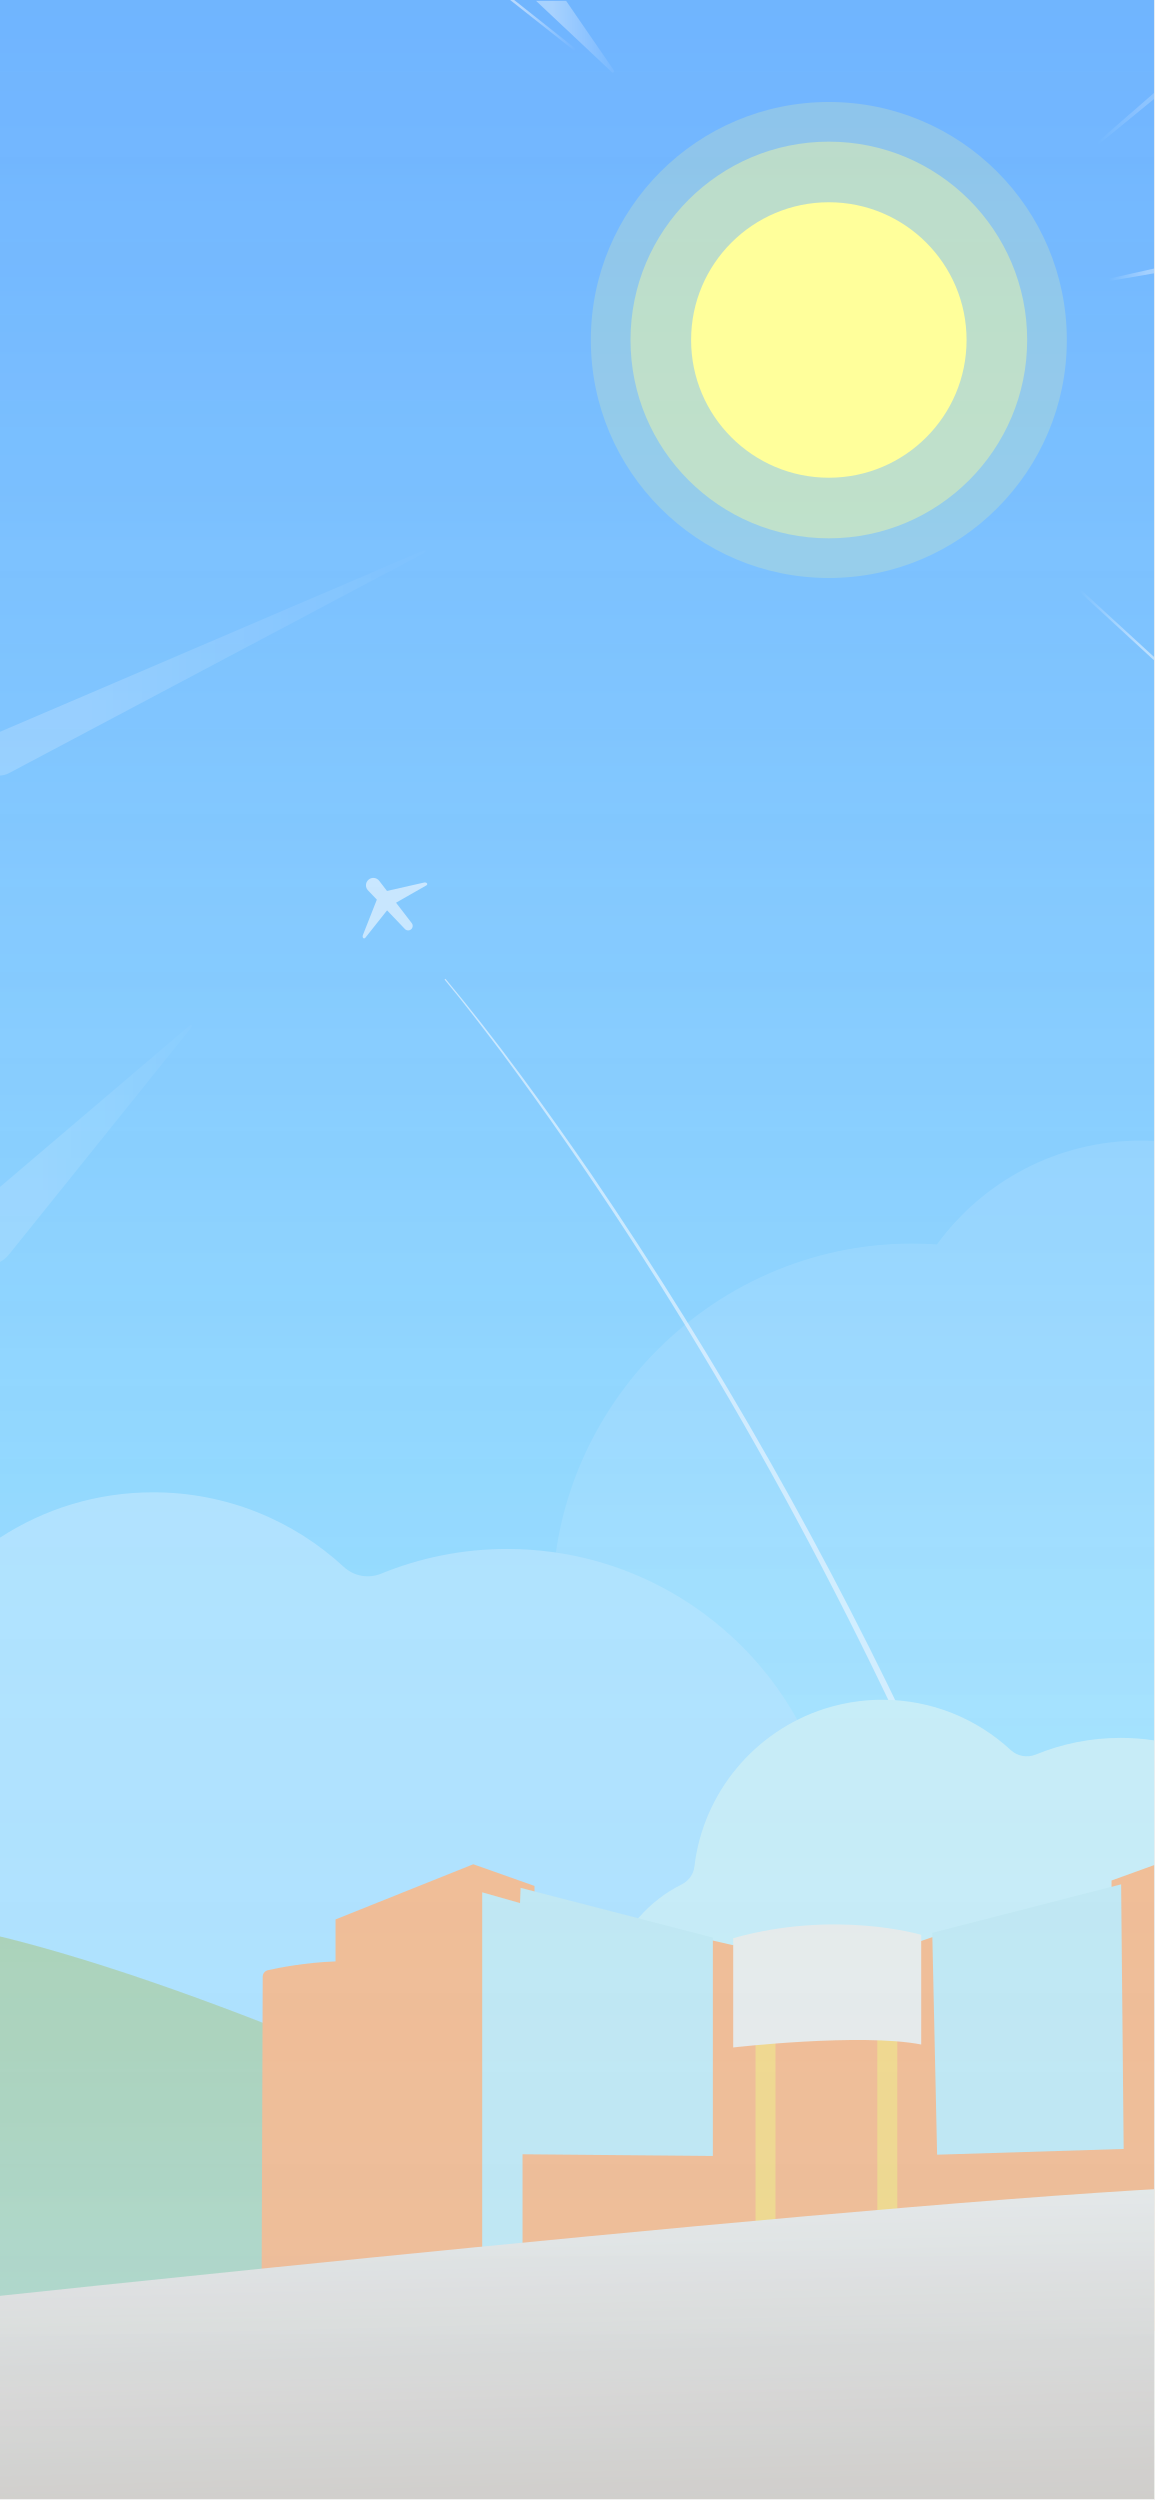
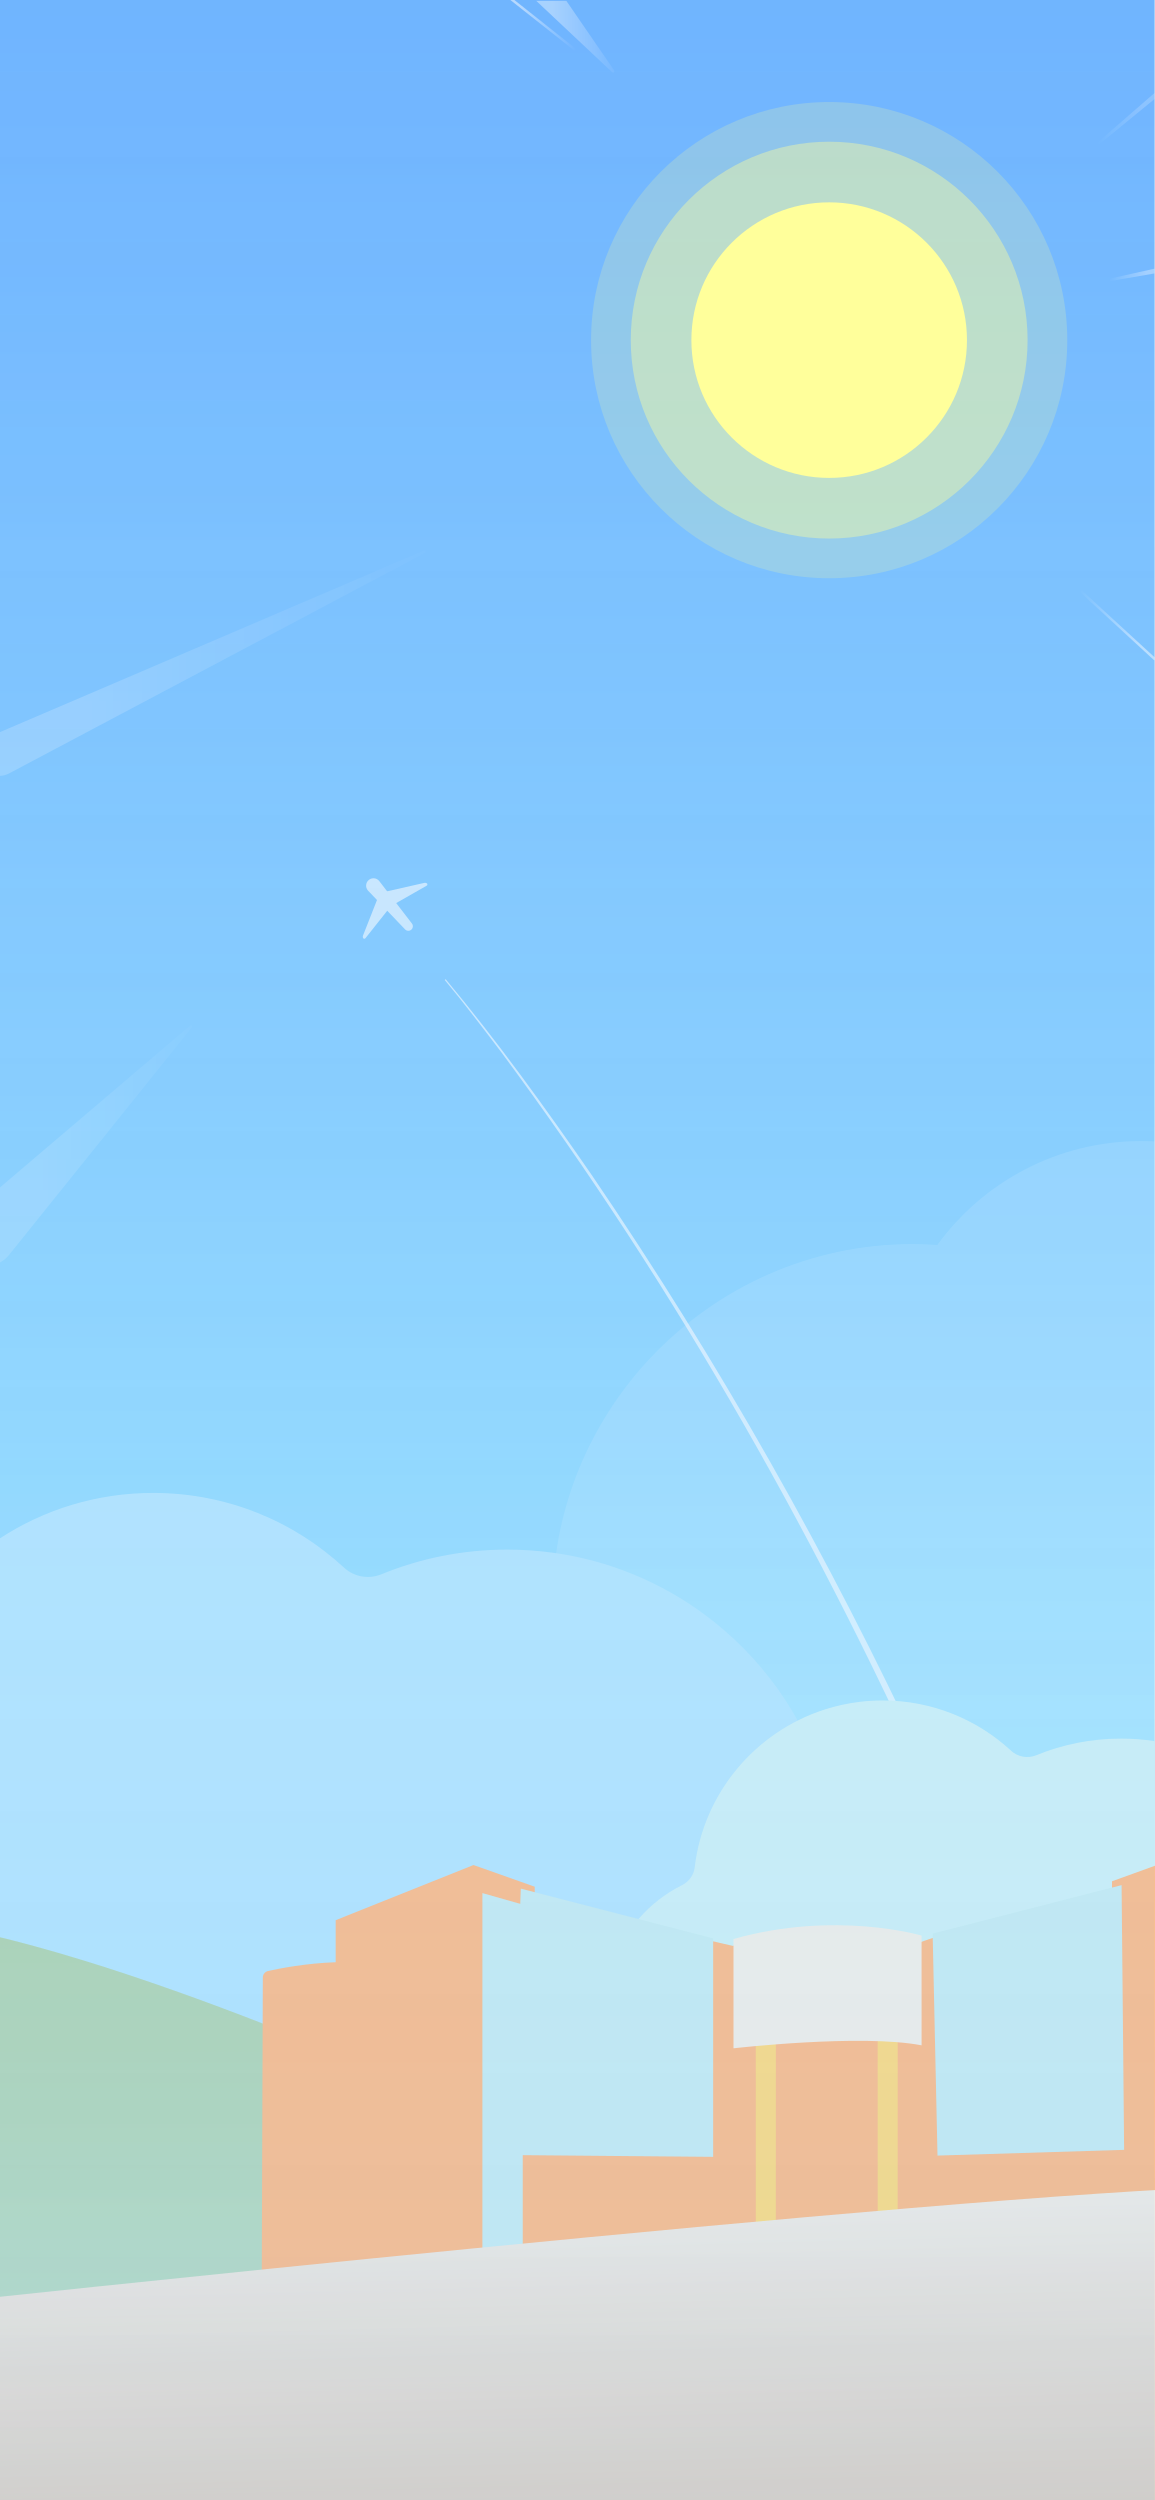
- <svg xmlns="http://www.w3.org/2000/svg" width="921" height="1995" viewBox="0 0 921 1995" fill="none">
-   <g clip-path="url(#clip0_68_127)">
-     <path d="M920.96 -0.02H0V1994.16H920.96V-0.02Z" fill="url(#paint0_linear_68_127)" />
-     <g opacity="0.5">
-       <path d="M920.96 524.28V526.64C920.71 526.64 920.47 526.55 920.28 526.38L861.97 472.68C861.59 472.33 861.56 471.73 861.92 471.35C862.27 470.97 862.87 470.94 863.25 471.3L920.96 524.28Z" fill="url(#paint1_linear_68_127)" />
+ <svg xmlns="http://www.w3.org/2000/svg" id="Layer_1" viewBox="0 0 920.96 1994.18">
+   <defs>
+     <style>.cls-1{fill:url(#linear-gradient-2);}.cls-2,.cls-3{fill:#fff;}.cls-3{opacity:.12;}.cls-4{opacity:.5;}.cls-5{fill:url(#linear-gradient-6);}.cls-6{fill:#f4f2e9;}.cls-7,.cls-8,.cls-9{opacity:.2;}.cls-10{opacity:.35;}.cls-8,.cls-11,.cls-12{fill:#ffff9b;}.cls-13{fill:#ffde82;}.cls-14{fill:url(#linear-gradient-10);}.cls-15,.cls-16{opacity:.15;}.cls-17,.cls-12{opacity:.4;}.cls-18{fill:#c9eff2;}.cls-16{fill:url(#linear-gradient-11);}.cls-19{fill:url(#linear-gradient-5);}.cls-20{fill:#d0f4f7;}.cls-9{fill:#aed097;}.cls-21{fill:#b6e8ff;}.cls-22{fill:url(#linear-gradient-7);}.cls-23{opacity:.6;}.cls-24{fill:url(#linear-gradient-3);}.cls-25{fill:url(#linear-gradient);}.cls-26{fill:#ffbf8a;}.cls-27{fill:url(#linear-gradient-9);opacity:.8;}.cls-28{fill:url(#linear-gradient-4);}.cls-29{fill:url(#linear-gradient-8);}</style>
+     <linearGradient id="linear-gradient" x1="460.48" y1="-374.34" x2="460.48" y2="2046.85" gradientUnits="userSpaceOnUse">
+       <stop offset="0" stop-color="#69aeff" />
+       <stop offset=".19" stop-color="#71b6ff" />
+       <stop offset=".5" stop-color="#88cfff" />
+       <stop offset=".76" stop-color="#a1e8ff" />
+       <stop offset=".82" stop-color="#a4e9fc" />
+       <stop offset=".87" stop-color="#afecf5" />
+       <stop offset=".92" stop-color="#c2f1e9" />
+       <stop offset=".97" stop-color="#dcf9d8" />
+       <stop offset="1" stop-color="#eeffcd" />
+     </linearGradient>
+     <linearGradient id="linear-gradient-2" x1="861.67" y1="498.85" x2="920.96" y2="498.85" gradientUnits="userSpaceOnUse">
+       <stop offset="0" stop-color="#fff" stop-opacity="0" />
+       <stop offset=".36" stop-color="#fff" stop-opacity=".45" />
+       <stop offset=".82" stop-color="#fff" />
+     </linearGradient>
+     <linearGradient id="linear-gradient-3" x1="407.05" y1="20.1" x2="459.24" y2="20.1" gradientUnits="userSpaceOnUse">
+       <stop offset=".18" stop-color="#fff" />
+       <stop offset=".64" stop-color="#fff" stop-opacity=".45" />
+       <stop offset="1" stop-color="#fff" stop-opacity="0" />
+     </linearGradient>
+     <linearGradient id="linear-gradient-4" x1="428.48" y1="29.34" x2="498.07" y2="29.34" gradientUnits="userSpaceOnUse">
+       <stop offset=".18" stop-color="#fff" />
+       <stop offset=".64" stop-color="#fff" stop-opacity=".45" />
+       <stop offset="1" stop-color="#fff" stop-opacity="0" />
+     </linearGradient>
+     <linearGradient id="linear-gradient-5" x1="884.92" y1="219.28" x2="921.44" y2="219.28" gradientUnits="userSpaceOnUse">
+       <stop offset="0" stop-color="#fff" stop-opacity="0" />
+       <stop offset=".36" stop-color="#fff" stop-opacity=".45" />
+       <stop offset=".82" stop-color="#fff" />
+     </linearGradient>
+     <linearGradient id="linear-gradient-6" x1="874.93" y1="94.86" x2="921.62" y2="94.86" gradientUnits="userSpaceOnUse">
+       <stop offset="0" stop-color="#fff" stop-opacity="0" />
+       <stop offset=".36" stop-color="#fff" stop-opacity=".45" />
+       <stop offset=".82" stop-color="#fff" />
+     </linearGradient>
+     <linearGradient id="linear-gradient-7" x1=".61" y1="528.96" x2="354.56" y2="528.96" gradientUnits="userSpaceOnUse">
+       <stop offset=".18" stop-color="#fff" />
+       <stop offset=".64" stop-color="#fff" stop-opacity=".45" />
+       <stop offset="1" stop-color="#fff" stop-opacity="0" />
+     </linearGradient>
+     <linearGradient id="linear-gradient-8" x1="1.31" y1="912.46" x2="173.69" y2="912.46" gradientUnits="userSpaceOnUse">
+       <stop offset=".18" stop-color="#fff" />
+       <stop offset=".64" stop-color="#fff" stop-opacity=".45" />
+       <stop offset="1" stop-color="#fff" stop-opacity="0" />
+     </linearGradient>
+     <linearGradient id="linear-gradient-9" x1="83.77" y1="2298.41" x2="83.77" y2="1326.71" gradientUnits="userSpaceOnUse">
+       <stop offset="0" stop-color="#d0f4f7" />
+       <stop offset=".13" stop-color="#c8ece2" />
+       <stop offset=".37" stop-color="#bddfc1" />
+       <stop offset=".6" stop-color="#b4d7aa" />
+       <stop offset=".82" stop-color="#afd19b" />
+       <stop offset="1" stop-color="#aed097" />
+     </linearGradient>
+     <linearGradient id="linear-gradient-10" x1="428.63" y1="1744.67" x2="437.79" y2="2101.87" gradientUnits="userSpaceOnUse">
+       <stop offset="0" stop-color="#f4f2e9" />
+       <stop offset=".38" stop-color="#e7e0d4" />
+       <stop offset="1" stop-color="#d6c7b6" />
+     </linearGradient>
+     <linearGradient id="linear-gradient-11" x1="460.48" y1="-63.94" x2="460.48" y2="1972.72" gradientUnits="userSpaceOnUse">
+       <stop offset="0" stop-color="#80b3f9" stop-opacity=".2" />
+       <stop offset=".62" stop-color="#80b3f9" stop-opacity=".71" />
+       <stop offset="1" stop-color="#80b4f9" />
+     </linearGradient>
+   </defs>
+   <g id="Layer_41">
+     <rect class="cls-25" x="0" y="-.02" width="920.96" height="1994.18" />
+     <g class="cls-4">
+       <path class="cls-1" d="M920.96,524.28v2.36c-.25,0-.49-.09-.68-.26l-58.31-53.7c-.38-.35-.41-.95-.05-1.33,.35-.38,.95-.41,1.33-.05l57.71,52.98Z" />
    </g>
-     <g opacity="0.5">
-       <path d="M459.03 39.85C458.71 40.25 458.11 40.33 457.7 40L407.05 -0.02H410.26L458.88 38.52C459.28 38.85 459.36 39.44 459.03 39.85Z" fill="url(#paint2_linear_68_127)" />
+     <g class="cls-4">
+       <path class="cls-24" d="M459.03,39.85c-.32,.4-.92,.48-1.33,.15L407.05-.02h3.21l48.62,38.54c.4,.33,.48,.92,.15,1.33Z" />
    </g>
-     <g opacity="0.4">
-       <path d="M489.69 57.72C489.31 58.08 488.79 58.07 488.43 57.73L427.74 0.68H451.77L489.83 56.05C490.18 56.56 490.12 57.31 489.69 57.72Z" fill="url(#paint3_linear_68_127)" />
+     <g class="cls-17">
+       <path class="cls-28" d="M489.69,57.72c-.38,.36-.9,.35-1.26,.01L427.74,.68h24.03l38.06,55.37c.35,.51,.29,1.26-.14,1.67Z" />
    </g>
-     <g opacity="0.35">
-       <path d="M920.92 214.31V218.1L885.55 224.23C885.24 224.28 884.96 223.9 884.92 223.36C884.88 222.81 885.1 222.31 885.42 222.24L920.91 214.31H920.92Z" fill="url(#paint4_linear_68_127)" />
+     <g class="cls-10">
+       <path class="cls-19" d="M920.92,214.31v3.79l-35.37,6.13c-.31,.05-.59-.33-.63-.87-.04-.55,.18-1.05,.5-1.12l35.49-7.93Z" />
    </g>
-     <g opacity="0.2">
-       <path d="M920.96 74.13V78.96L876.57 115.36C876.15 115.69 875.53 115.64 875.17 115.24C874.81 114.82 874.86 114.18 875.27 113.82L920.96 74.13Z" fill="url(#paint5_linear_68_127)" />
+     <g class="cls-7">
+       <path class="cls-5" d="M920.96,74.13v4.83l-44.39,36.4c-.42,.33-1.04,.28-1.4-.12-.36-.42-.31-1.06,.1-1.42l45.69-39.69Z" />
    </g>
-     <g opacity="0.2">
-       <path d="M339.16 440.91L7.16 616.97C4.87 618.19 2.43 618.81 0 618.89V583.98L338.3 439.11C338.81 438.89 339.39 439.13 339.61 439.63C339.82 440.12 339.61 440.67 339.16 440.91Z" fill="url(#paint6_linear_68_127)" />
+     <g class="cls-7">
+       <path class="cls-22" d="M339.16,440.91L7.16,616.97c-2.29,1.22-4.73,1.84-7.16,1.92v-34.91l338.3-144.87c.51-.22,1.09,.02,1.31,.52,.21,.49,0,1.04-.45,1.28Z" />
    </g>
-     <g opacity="0.15">
-       <path d="M153.07 819.48L7.08 1001.19C5.07 1003.68 2.65 1005.64 0 1007.07V947.2L151.63 818.09C152.05 817.73 152.68 817.78 153.04 818.2C153.36 818.58 153.36 819.11 153.07 819.48Z" fill="url(#paint7_linear_68_127)" />
+     <g class="cls-15">
+       <path class="cls-29" d="M153.07,819.48L7.08,1001.19c-2.01,2.49-4.43,4.45-7.08,5.88v-59.87l151.63-129.11c.42-.36,1.05-.31,1.41,.11,.32,.38,.32,.91,.03,1.28Z" />
    </g>
-     <path opacity="0.12" d="M920.96 910.48V1654.05H396.12C380.39 1654.05 366.09 1645.11 359 1631.06C349.2 1611.65 343.69 1589.72 343.69 1566.5C343.69 1501.08 387.48 1445.88 447.34 1428.6C462.48 1424.23 470.48 1407.83 464.21 1393.37C453.51 1368.65 446.19 1342.11 442.83 1314.36C441.37 1302.4 440.65 1290.2 440.72 1277.83C440.74 1273.59 440.86 1269.37 441.07 1265.18C444.55 1194.85 473.68 1130.98 519.21 1082.75C545.69 1054.71 577.7 1031.96 613.45 1016.3C648.51 1000.94 687.16 992.41 727.68 992.39C734.42 992.39 741.08 992.63 747.69 993.09C784.23 942.87 843.47 910.2 910.34 910.2C913.9 910.2 917.44 910.29 920.96 910.48Z" fill="white" />
-     <g opacity="0.6">
-       <path d="M355.51 781.09C397.07 830.98 435.45 884.31 472.29 937.71C573 1085.54 661.69 1242.56 737.22 1404.74C800.12 1538.97 853.95 1678.89 898.29 1820.38C906.53 1848.43 916.56 1880.12 924.08 1908.36L936.95 1955.54L938.56 1961.44C943.51 1981.08 949.78 2007.03 954.68 2026.73C959.09 2044.08 966.74 2080.81 970.7 2098.33L973.32 2110.27C973.75 2112.26 974.22 2114.25 974.61 2116.25L975.76 2122.25C979.05 2139.3 986.3 2177.25 989.59 2194.31L979.86 2196.01C976.66 2178.91 969.52 2140.33 966.48 2124.1C965.37 2117.6 962.97 2106.85 961.57 2100.22C957.7 2082.61 950.14 2045.38 946.01 2028.75C940.59 2006.67 934.42 1979.51 928.74 1957.66C924.09 1940.46 914.41 1903.4 909.78 1887C904.77 1869.98 897.62 1845.4 892.65 1828.48C853.81 1700.56 806.78 1573.56 752.59 1451.38C657.03 1235.99 540.22 1028.83 399.89 839.36C386.22 821.35 369.39 799.16 354.74 781.72L355.5 781.07L355.51 781.09Z" fill="white" />
+     <path class="cls-3" d="M920.96,910.48v743.57H396.12c-15.73,0-30.03-8.94-37.12-22.99-9.8-19.41-15.31-41.34-15.31-64.56,0-65.42,43.79-120.62,103.65-137.9,15.14-4.37,23.14-20.77,16.87-35.23-10.7-24.72-18.02-51.26-21.38-79.01-1.46-11.96-2.18-24.16-2.11-36.53,.02-4.24,.14-8.46,.35-12.65,3.48-70.33,32.61-134.2,78.14-182.43,26.48-28.04,58.49-50.79,94.24-66.45,35.06-15.36,73.71-23.89,114.23-23.91,6.74,0,13.4,.24,20.01,.7,36.54-50.22,95.78-82.89,162.65-82.89,3.56,0,7.1,.09,10.62,.28Z" />
+     <g class="cls-23">
+       <path class="cls-2" d="M355.51,781.09c41.56,49.89,79.94,103.22,116.78,156.62,100.71,147.83,189.4,304.85,264.93,467.03,62.9,134.23,116.73,274.15,161.07,415.64,8.24,28.05,18.27,59.74,25.79,87.98,0,0,12.87,47.18,12.87,47.18,0,0,1.61,5.9,1.61,5.9,4.95,19.64,11.22,45.59,16.12,65.29,4.41,17.35,12.06,54.08,16.02,71.6,0,0,2.62,11.94,2.62,11.94,.43,1.99,.9,3.98,1.29,5.98,0,0,1.15,6,1.15,6,3.29,17.05,10.54,55,13.83,72.06,0,0-9.73,1.7-9.73,1.7-3.2-17.1-10.34-55.68-13.38-71.91-1.11-6.5-3.51-17.25-4.91-23.88-3.87-17.61-11.43-54.84-15.56-71.47-5.42-22.08-11.59-49.24-17.27-71.09-4.65-17.2-14.33-54.26-18.96-70.66-5.01-17.02-12.16-41.6-17.13-58.52-38.84-127.92-85.87-254.92-140.06-377.1-95.56-215.39-212.37-422.55-352.7-612.02-13.67-18.01-30.5-40.2-45.15-57.64,0,0,.76-.65,.76-.65h0Z" />
    </g>
-     <path d="M825.46 1718.93C825.46 1736.6 823.28 1753.74 819.18 1770.13C814.79 1787.72 808.18 1804.43 799.67 1819.95C792.07 1833.78 777.57 1842.39 761.78 1842.39H0V1227.06C35.15 1204.16 77.13 1190.86 122.2 1190.86C180.97 1190.86 234.45 1213.48 274.44 1250.46C282.47 1257.9 294.08 1259.92 304.22 1255.76C335.19 1243.07 369.1 1236.07 404.66 1236.07C417.01 1236.07 429.17 1236.92 441.07 1238.56C485.87 1244.71 527.1 1262.08 561.84 1287.74C606.87 1320.99 640.99 1368.17 657.84 1422.92C665.43 1447.58 669.52 1473.78 669.52 1500.93C669.52 1505.14 670.84 1509.15 673.17 1512.45C675.5 1515.74 678.83 1518.32 682.82 1519.68C707.64 1528.12 730.38 1541.07 750.06 1557.55C772.83 1576.62 791.51 1600.41 804.57 1627.43C817.96 1655.09 825.46 1686.13 825.46 1718.93Z" fill="#B6E8FF" />
-     <path d="M920.96 1388.82V1783.77H307.41C307.28 1783.54 307.14 1783.32 307 1783.09C294.28 1761.8 287.08 1736.81 287.43 1710.12C288.42 1632.24 352.67 1570.78 430.52 1573.1C445.61 1573.55 460.09 1576.41 473.6 1581.3C479.06 1583.28 484.76 1580.39 486.23 1574.77C486.82 1572.53 487.47 1570.31 488.2 1568.13C497.5 1539.95 517.81 1516.79 544.05 1503.72C549.56 1500.98 553.41 1495.71 554.12 1489.61C561.09 1430.23 602.51 1381.39 657.84 1363.62C666.88 1360.72 676.29 1358.64 685.98 1357.48C688.91 1357.13 691.86 1356.86 694.84 1356.68C697.81 1356.5 700.8 1356.41 703.82 1356.41H704.06C743.63 1356.41 779.63 1371.63 806.55 1396.53C811.97 1401.54 819.78 1402.9 826.61 1400.1C847.46 1391.55 870.29 1386.83 894.23 1386.83C903.31 1386.83 912.24 1387.51 920.96 1388.82Z" fill="#D0F4F7" />
-     <g opacity="0.6">
-       <path d="M301.7 715.41L289.55 746.28C289.38 746.72 289.34 747.2 289.45 747.66L289.53 748C289.74 748.9 290.9 749.15 291.47 748.43L309.99 725.08L301.69 715.41H301.7Z" fill="white" />
-       <path d="M306.18 711.56L338.54 704.24C339 704.14 339.48 704.18 339.92 704.35L340.25 704.48C341.1 704.83 341.18 706.01 340.38 706.47L314.49 721.23L306.19 711.56H306.18Z" fill="white" />
-       <path d="M328.07 741.6C326.61 742.85 324.43 742.74 323.1 741.35L293.49 710.34C291.33 707.88 291.6 704.12 294.09 701.99C296.58 699.86 300.32 700.16 302.43 702.67L328.58 736.65C329.75 738.17 329.53 740.35 328.07 741.6Z" fill="white" />
+     <path class="cls-21" d="M825.46,1718.93c0,17.67-2.18,34.81-6.28,51.2-4.39,17.59-11,34.3-19.51,49.82-7.6,13.83-22.1,22.44-37.89,22.44H0v-615.33c35.15-22.9,77.13-36.2,122.2-36.2,58.77,0,112.25,22.62,152.24,59.6,8.03,7.44,19.64,9.46,29.78,5.3,30.97-12.69,64.88-19.69,100.44-19.69,12.35,0,24.51,.85,36.41,2.49,44.8,6.15,86.03,23.52,120.77,49.18,45.03,33.25,79.15,80.43,96,135.18,7.59,24.66,11.68,50.86,11.68,78.01,0,4.21,1.32,8.22,3.65,11.52,2.33,3.29,5.66,5.87,9.65,7.23,24.82,8.44,47.56,21.39,67.24,37.87,22.77,19.07,41.45,42.86,54.51,69.88,13.39,27.66,20.89,58.7,20.89,91.5Z" />
+     <path class="cls-20" d="M920.96,1388.82v394.95H307.41c-.13-.23-.27-.45-.41-.68-12.72-21.29-19.92-46.28-19.57-72.97,.99-77.88,65.24-139.34,143.09-137.02,15.09,.45,29.57,3.31,43.08,8.2,5.46,1.98,11.16-.91,12.63-6.53,.59-2.24,1.24-4.46,1.97-6.64,9.3-28.18,29.61-51.34,55.85-64.41,5.51-2.74,9.36-8.01,10.07-14.11,6.97-59.38,48.39-108.22,103.72-125.99,9.04-2.9,18.45-4.98,28.14-6.14,2.93-.35,5.88-.62,8.86-.8,2.97-.18,5.96-.27,8.98-.27h.24c39.57,0,75.57,15.22,102.49,40.12,5.42,5.01,13.23,6.37,20.06,3.57,20.85-8.55,43.68-13.27,67.62-13.27,9.08,0,18.01,.68,26.73,1.99Z" />
+     <g class="cls-23">
+       <path class="cls-2" d="M301.7,715.41l-12.15,30.87c-.17,.44-.21,.92-.1,1.38l.08,.34c.21,.9,1.37,1.15,1.94,.43l18.52-23.35-8.3-9.67Z" />
+       <path class="cls-2" d="M306.18,711.56l32.36-7.32c.46-.1,.94-.06,1.38,.11l.33,.13c.85,.35,.93,1.53,.13,1.99l-25.89,14.76-8.3-9.67Z" />
+       <path class="cls-2" d="M328.07,741.6h0c-1.46,1.25-3.64,1.14-4.97-.25l-29.61-31.01c-2.16-2.46-1.89-6.22,.6-8.35h0c2.49-2.13,6.23-1.83,8.34,.68l26.15,33.98c1.17,1.52,.95,3.7-.51,4.95Z" />
    </g>
-     <path opacity="0.2" d="M221.53 1732.67C221.53 1732.67 518.43 1632.68 575.68 1633.45C632.93 1634.22 712.3 1671.61 745.12 1677.72C777.94 1683.83 221.53 1732.67 221.53 1732.67Z" fill="#AED097" />
-     <path opacity="0.8" d="M344.85 1670.85C344.85 1670.85 42.6 1531.94 -105.47 1528.89C-253.54 1525.84 -126.84 2000.58 -126.84 2000.58L294.47 2017.37L344.84 1670.85H344.85Z" fill="url(#paint8_linear_68_127)" />
-     <path d="M964.4 1845.38L943.36 1647.41L946.03 1479.28L887.01 1500.65V1512.9C843.95 1520.57 776.94 1533.89 734.49 1549.12C734.49 1549.12 671.9 1528.51 584.51 1552.17C584.51 1552.17 455.3 1522.22 447.73 1520.55C440.25 1518.89 433.09 1517.37 426.54 1516.07L426.52 1504.98L377.67 1487.68L267.76 1531.69V1565.21C244.01 1566.01 222.55 1570.26 213.86 1572.2C211.44 1572.74 209.71 1574.85 209.64 1577.32L208.74 1831.39L267.76 1826.88V1834.96L427.02 1842.85L427 1826.54L887.01 1842.68V1853.54L939.93 1863.72L940.23 1844.55L964.4 1845.4V1845.38Z" fill="#FFBF8A" />
-     <path d="M568.86 1546.19V1720.46L407.05 1719.02L415.45 1506.5L568.86 1546.19Z" fill="#C9EFF2" />
-     <path d="M743.94 1542.37L894.66 1503.7L896.68 1714.87L747.81 1719.45L743.94 1542.37Z" fill="#C9EFF2" />
-     <path d="M618.85 1628.53H602.91V1783.72H618.85V1628.53Z" fill="#FFDE82" />
-     <path d="M716.04 1627.77H700.1V1782.96H716.04V1627.77Z" fill="#FFDE82" />
-     <path d="M416.98 1872.35H384.79V1510.06L416.98 1519.22V1872.35Z" fill="#C9EFF2" />
-     <path d="M585.1 1546.7V1633.88C585.1 1633.88 686.78 1622.18 735.12 1631.51V1543.99C735.12 1543.99 666.68 1523.64 585.1 1546.7Z" fill="#F4F2E9" />
-     <path d="M-53.31 1837.75C-53.31 1837.75 756.75 1750.23 984.71 1744.12L998.96 2206.14L-118.44 2189.86L-53.31 1837.75Z" fill="url(#paint9_linear_68_127)" />
-     <path opacity="0.15" d="M920.96 0H0V1994.18H920.96V0Z" fill="url(#paint10_linear_68_127)" />
-     <path opacity="0.2" d="M661.41 461.23C766.3 461.23 851.33 376.2 851.33 271.31C851.33 166.42 766.3 81.39 661.41 81.39C556.52 81.39 471.49 166.42 471.49 271.31C471.49 376.2 556.52 461.23 661.41 461.23Z" fill="#FFFF9B" />
-     <path opacity="0.4" d="M661.41 429.58C748.82 429.58 819.68 358.72 819.68 271.31C819.68 183.9 748.82 113.04 661.41 113.04C573.999 113.04 503.14 183.9 503.14 271.31C503.14 358.72 573.999 429.58 661.41 429.58Z" fill="#FFFF9B" />
-     <path d="M661.41 381.22C722.112 381.22 771.32 332.012 771.32 271.31C771.32 210.608 722.112 161.4 661.41 161.4C600.708 161.4 551.5 210.608 551.5 271.31C551.5 332.012 600.708 381.22 661.41 381.22Z" fill="#FFFF9B" />
+     <path class="cls-9" d="M221.53,1732.67s296.9-99.99,354.15-99.22,136.62,38.16,169.44,44.27c32.82,6.11-523.59,54.95-523.59,54.95Z" />
+     <g>
+       <path class="cls-27" d="M344.85,1670.85s-302.25-138.91-450.32-141.96c-148.07-3.05-21.37,471.69-21.37,471.69l421.31,16.79,50.37-346.52Z" />
+       <path class="cls-26" d="M964.4,1845.38l-21.04-197.97,2.67-168.13-59.02,21.37v12.25c-43.06,7.67-110.07,20.99-152.52,36.22,0,0-62.59-20.61-149.98,3.05,0,0-129.21-29.95-136.78-31.62-7.48-1.66-14.64-3.18-21.19-4.48l-.02-11.09-48.85-17.3-109.91,44.01v33.52c-23.75,.8-45.21,5.05-53.9,6.99-2.42,.54-4.15,2.65-4.22,5.12l-.9,254.07,59.02-4.51v8.08l159.26,7.89-.02-16.31,460.01,16.14v10.86l52.92,10.18,.3-19.17,24.17,.85Z" />
+       <polygon class="cls-18" points="568.86 1546.19 568.86 1720.46 407.05 1719.02 415.45 1506.5 568.86 1546.19" />
+       <polygon class="cls-18" points="743.94 1542.37 894.66 1503.7 896.68 1714.87 747.81 1719.45 743.94 1542.37" />
+       <rect class="cls-13" x="602.91" y="1628.53" width="15.94" height="155.19" />
+       <rect class="cls-13" x="700.1" y="1627.77" width="15.94" height="155.19" />
+       <polygon class="cls-18" points="416.98 1872.35 384.79 1872.35 384.79 1510.06 416.98 1519.22 416.98 1872.35" />
+       <path class="cls-6" d="M585.1,1546.7v87.18s101.68-11.7,150.02-2.37v-87.52s-68.44-20.35-150.02,2.71Z" />
+       <path class="cls-14" d="M-53.31,1837.75s810.06-87.52,1038.02-93.63l14.25,462.02-1117.4-16.28,65.13-352.11Z" />
+     </g>
+     <rect class="cls-16" x="0" y="0" width="920.96" height="1994.18" />
+     <g>
+       <circle class="cls-8" cx="661.41" cy="271.31" r="189.92" />
+       <circle class="cls-12" cx="661.41" cy="271.31" r="158.27" />
+       <circle class="cls-11" cx="661.41" cy="271.31" r="109.91" />
+     </g>
  </g>
-   <defs>
-     <linearGradient id="paint0_linear_68_127" x1="460.48" y1="-374.34" x2="460.48" y2="2046.85" gradientUnits="userSpaceOnUse">
-       <stop stop-color="#69AEFF" />
-       <stop offset="0.19" stop-color="#71B6FF" />
-       <stop offset="0.5" stop-color="#88CFFF" />
-       <stop offset="0.76" stop-color="#A1E8FF" />
-       <stop offset="0.82" stop-color="#A4E9FC" />
-       <stop offset="0.87" stop-color="#AFECF5" />
-       <stop offset="0.92" stop-color="#C2F1E9" />
-       <stop offset="0.97" stop-color="#DCF9D8" />
-       <stop offset="1" stop-color="#EEFFCD" />
-     </linearGradient>
-     <linearGradient id="paint1_linear_68_127" x1="861.67" y1="498.85" x2="920.96" y2="498.85" gradientUnits="userSpaceOnUse">
-       <stop stop-color="white" stop-opacity="0" />
-       <stop offset="0.36" stop-color="white" stop-opacity="0.45" />
-       <stop offset="0.82" stop-color="white" />
-     </linearGradient>
-     <linearGradient id="paint2_linear_68_127" x1="407.05" y1="20.1" x2="459.24" y2="20.1" gradientUnits="userSpaceOnUse">
-       <stop offset="0.18" stop-color="white" />
-       <stop offset="0.64" stop-color="white" stop-opacity="0.45" />
-       <stop offset="1" stop-color="white" stop-opacity="0" />
-     </linearGradient>
-     <linearGradient id="paint3_linear_68_127" x1="428.48" y1="29.34" x2="498.07" y2="29.34" gradientUnits="userSpaceOnUse">
-       <stop offset="0.18" stop-color="white" />
-       <stop offset="0.64" stop-color="white" stop-opacity="0.45" />
-       <stop offset="1" stop-color="white" stop-opacity="0" />
-     </linearGradient>
-     <linearGradient id="paint4_linear_68_127" x1="884.92" y1="219.28" x2="921.44" y2="219.28" gradientUnits="userSpaceOnUse">
-       <stop stop-color="white" stop-opacity="0" />
-       <stop offset="0.36" stop-color="white" stop-opacity="0.45" />
-       <stop offset="0.82" stop-color="white" />
-     </linearGradient>
-     <linearGradient id="paint5_linear_68_127" x1="874.93" y1="94.86" x2="921.62" y2="94.86" gradientUnits="userSpaceOnUse">
-       <stop stop-color="white" stop-opacity="0" />
-       <stop offset="0.36" stop-color="white" stop-opacity="0.45" />
-       <stop offset="0.82" stop-color="white" />
-     </linearGradient>
-     <linearGradient id="paint6_linear_68_127" x1="0.61" y1="528.96" x2="354.56" y2="528.96" gradientUnits="userSpaceOnUse">
-       <stop offset="0.18" stop-color="white" />
-       <stop offset="0.64" stop-color="white" stop-opacity="0.45" />
-       <stop offset="1" stop-color="white" stop-opacity="0" />
-     </linearGradient>
-     <linearGradient id="paint7_linear_68_127" x1="1.31" y1="912.46" x2="173.69" y2="912.46" gradientUnits="userSpaceOnUse">
-       <stop offset="0.18" stop-color="white" />
-       <stop offset="0.64" stop-color="white" stop-opacity="0.45" />
-       <stop offset="1" stop-color="white" stop-opacity="0" />
-     </linearGradient>
-     <linearGradient id="paint8_linear_68_127" x1="83.77" y1="2298.41" x2="83.77" y2="1326.71" gradientUnits="userSpaceOnUse">
-       <stop stop-color="#D0F4F7" />
-       <stop offset="0.13" stop-color="#C8ECE2" />
-       <stop offset="0.37" stop-color="#BDDFC1" />
-       <stop offset="0.6" stop-color="#B4D7AA" />
-       <stop offset="0.82" stop-color="#AFD19B" />
-       <stop offset="1" stop-color="#AED097" />
-     </linearGradient>
-     <linearGradient id="paint9_linear_68_127" x1="428.63" y1="1744.67" x2="437.79" y2="2101.87" gradientUnits="userSpaceOnUse">
-       <stop stop-color="#F4F2E9" />
-       <stop offset="0.38" stop-color="#E7E0D4" />
-       <stop offset="1" stop-color="#D6C7B6" />
-     </linearGradient>
-     <linearGradient id="paint10_linear_68_127" x1="460.48" y1="-63.94" x2="460.48" y2="1972.72" gradientUnits="userSpaceOnUse">
-       <stop stop-color="#80B3F9" stop-opacity="0.2" />
-       <stop offset="0.62" stop-color="#80B3F9" stop-opacity="0.71" />
-       <stop offset="1" stop-color="#80B4F9" />
-     </linearGradient>
-     <clipPath id="clip0_68_127">
-       <rect width="920.96" height="1994.18" fill="white" />
-     </clipPath>
-   </defs>
</svg>
